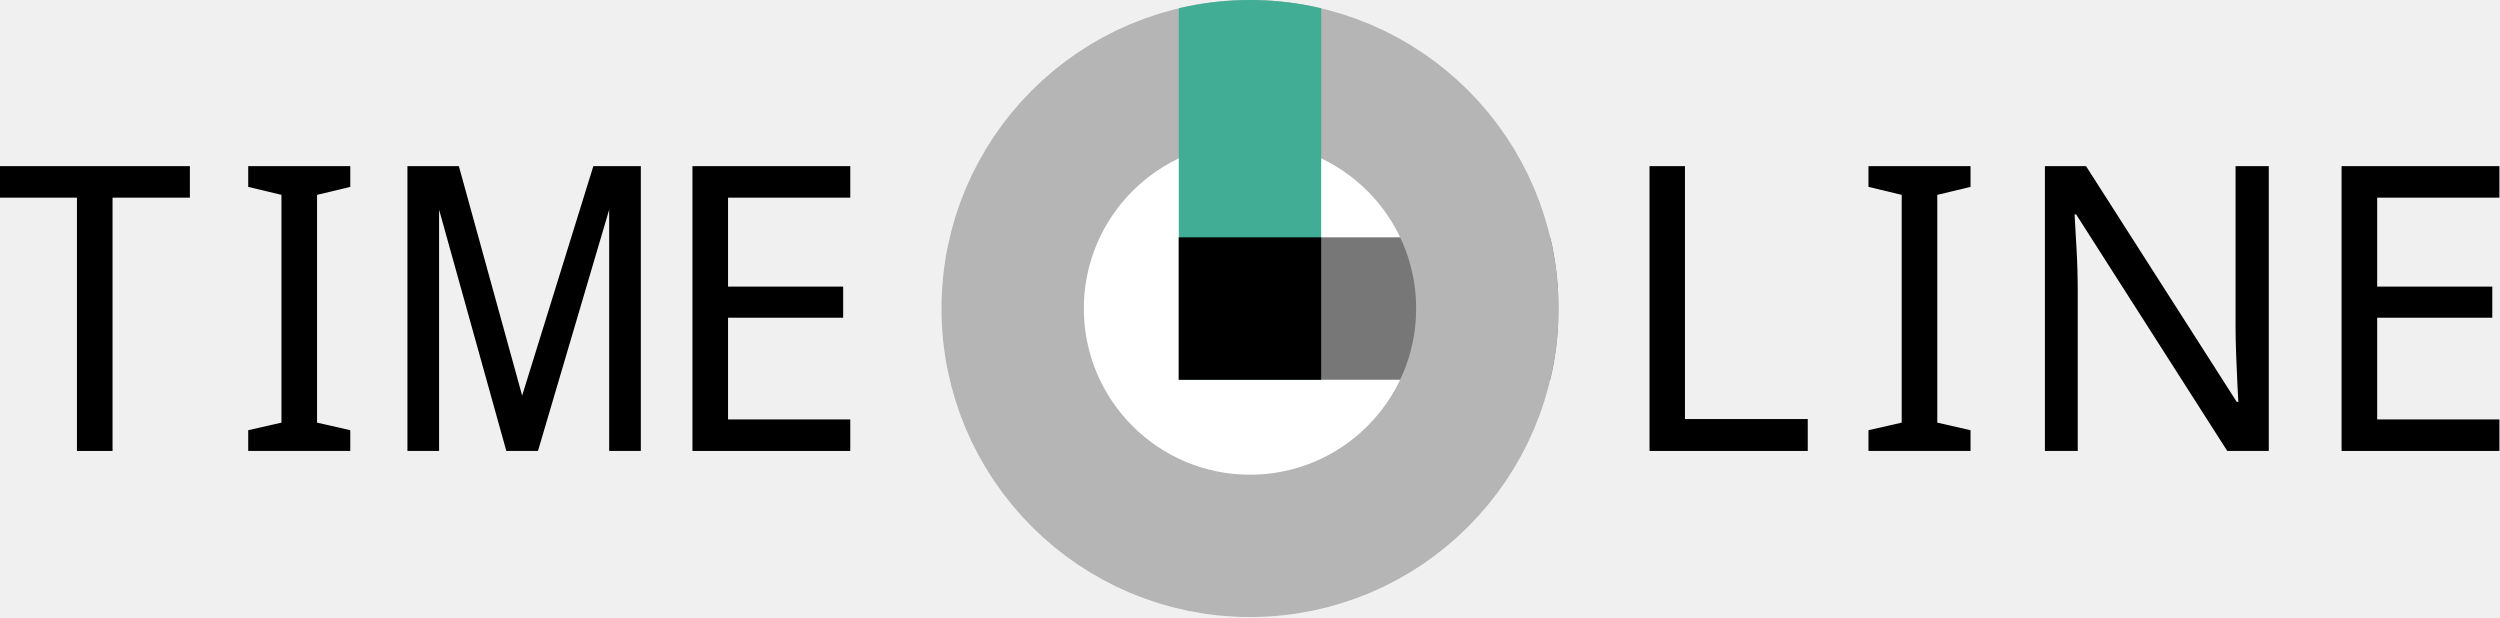
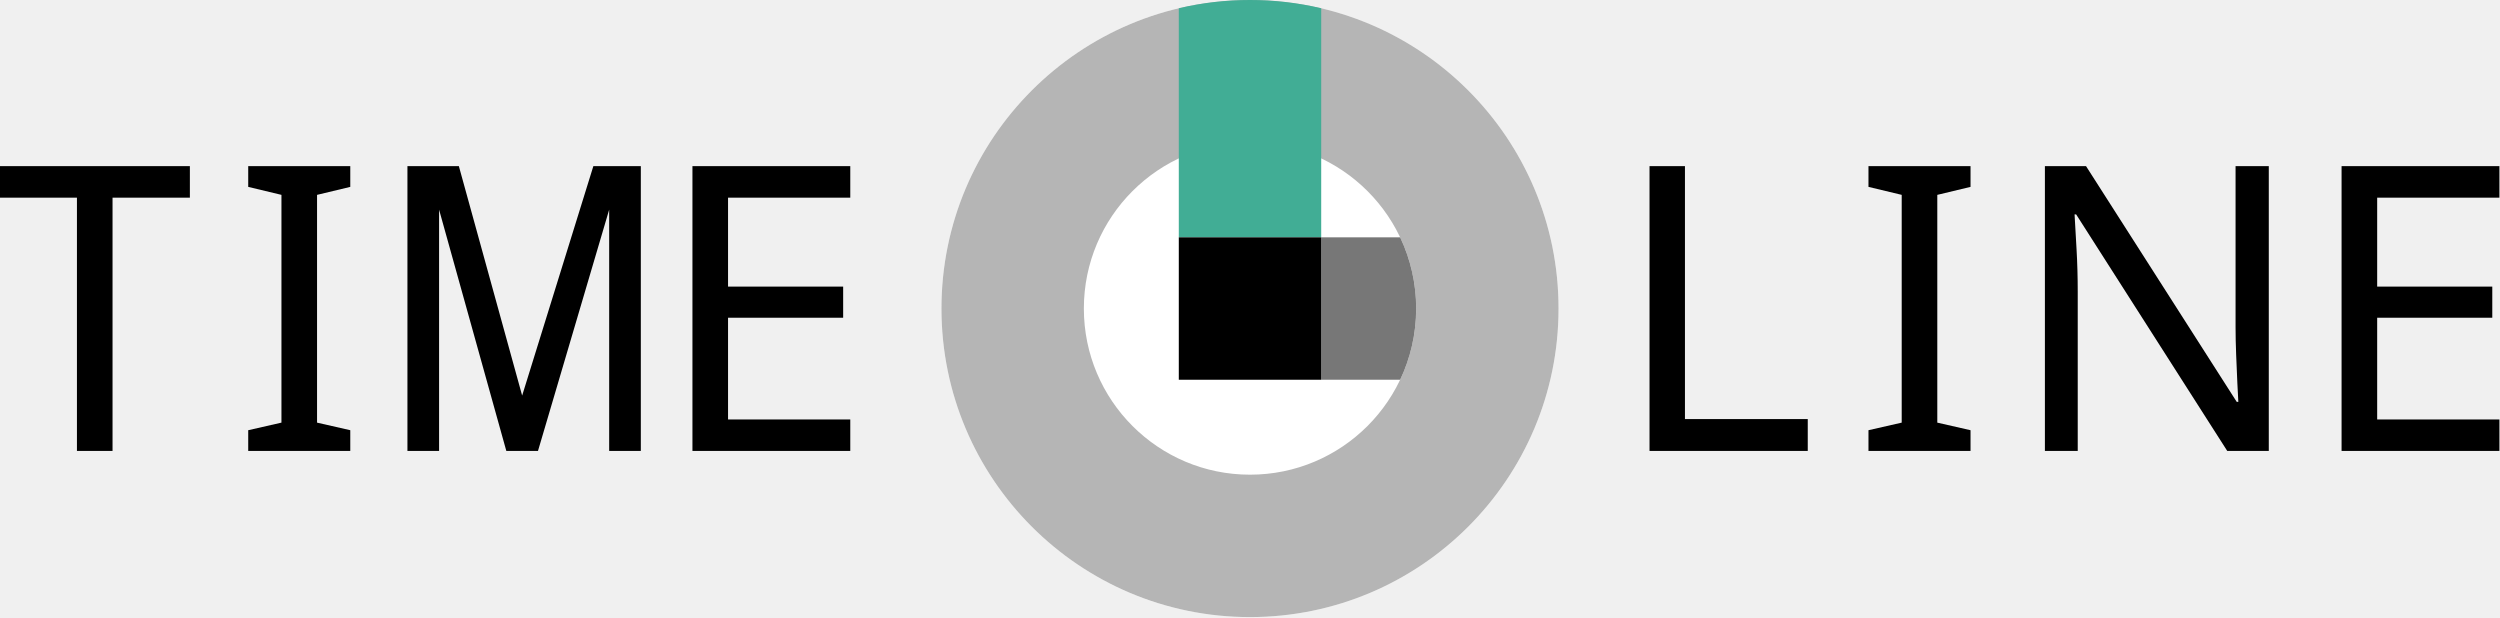
- <svg xmlns="http://www.w3.org/2000/svg" xmlns:xlink="http://www.w3.org/1999/xlink" width="632px" height="156px" viewBox="0 0 632 156" version="1.1">
-   <defs>
-     <circle id="path-1" cx="78" cy="78" r="78" />
-     <circle id="path-3" cx="78" cy="78" r="78" />
-   </defs>
-   <g id="Page-1" stroke="none" stroke-width="1" fill="none" fill-rule="evenodd">
-     <g id="Logo">
-       <g id="logo">
-         <g>
-           <g id="right" transform="translate(417, 42)" fill="currentcolor">
-             <polygon id="Path" points="214.85 72 174.95 72 174.95 0 214.85 0 214.85 7.966 183.95 7.966 183.95 30.454 213.05 30.454 213.05 38.319 183.95 38.319 183.95 64.034 214.85 64.034" />
-             <path d="M156.55,72 L146.05,72 L107.85,12.202 L107.45,12.202 C107.583,14.555 107.75,17.479 107.95,20.975 C108.15,24.471 108.25,28.067 108.25,31.765 L108.25,72 L99.95,72 L99.95,0 L110.35,0 L148.45,59.597 L148.85,59.597 C148.783,58.521 148.7,56.908 148.6,54.756 C148.5,52.605 148.4,50.252 148.3,47.697 C148.2,45.143 148.15,42.79 148.15,40.639 L148.15,0 L156.55,0 L156.55,72 Z" id="Path" />
-             <polygon id="Path" points="81.15 72 55.35 72 55.35 66.756 63.75 64.84 63.75 7.261 55.35 5.244 55.35 0 81.15 0 81.15 5.244 72.75 7.261 72.75 64.84 81.15 66.756" />
-             <polygon id="Path" points="0 72 0 0 8.955 0 8.955 63.933 40 63.933 40 72" />
-           </g>
-           <g id="left" transform="translate(0, 42)" fill="currentcolor">
-             <polygon id="Path" points="214.95 72 175.05 72 175.05 0 214.95 0 214.95 7.966 184.05 7.966 184.05 30.454 213.15 30.454 213.15 38.319 184.05 38.319 184.05 64.034 214.95 64.034" />
-             <polygon id="Path" points="128 72 111 11 111 72 103 72 103 0 116 0 132 58 150 0 162 0 162 72 154 72 154 11 136 72" />
-             <polygon id="Path" points="88.55 72 62.75 72 62.75 66.756 71.15 64.84 71.15 7.261 62.75 5.244 62.75 0 88.55 0 88.55 5.244 80.15 7.261 80.15 64.84 88.55 66.756" />
-             <polygon id="Path" points="28.45 72 19.45 72 19.45 7.966 0 7.966 0 0 48 0 48 7.966 28.45 7.966" />
-           </g>
-           <g id="Icon" transform="translate(238, 0)">
-             <g>
-               <mask id="mask-2" fill="white">
-                 <use xlink:href="#path-1" />
-               </mask>
-               <use id="Mask" fill="#FFFFFF" xlink:href="#path-1" />
-               <polygon id="Path" fill="#777777" fill-rule="nonzero" mask="url(#mask-2)" points="60 96 60 60 156 60 156 96" />
-               <mask id="mask-4" fill="white">
-                 <use xlink:href="#path-3" />
-               </mask>
-               <circle stroke="#B5B5B5" stroke-width="36" cx="78" cy="78" r="60" />
-               <polygon id="Minute" fill="#41AD95" fill-rule="nonzero" mask="url(#mask-4)" points="96 96 60 96 60 0 96 0" />
-               <rect id="Center" fill="#000000" mask="url(#mask-4)" x="60" y="60" width="36" height="36" />
-             </g>
-           </g>
-         </g>
-       </g>
+ <svg xmlns="http://www.w3.org/2000/svg" width="632" height="156" viewBox="0 0 632 156">
+   <defs />
+   <g fill="none" fill-rule="evenodd">
+     <path fill="currentcolor" d="M631.85 114h-39.9V42h39.9v7.966h-30.9v22.488h29.1v7.865h-29.1v25.715h30.9zM573.55 114h-10.5l-38.2-59.798h-.4c.133 2.353.3 5.277.5 8.773.2 3.496.3 7.092.3 10.79V114h-8.3V42h10.4l38.1 59.597h.4c-.067-1.076-.15-2.69-.25-4.84-.1-2.152-.2-4.505-.3-7.06-.1-2.554-.15-4.907-.15-7.058V42h8.4v72zM498.15 114h-25.8v-5.244l8.4-1.916V49.26l-8.4-2.016V42h25.8v5.244l-8.4 2.017v57.58l8.4 1.915zM417 114V42h8.955v63.933H457V114z" />
+     <path fill="currentcolor" d="M214.95 114h-39.9V42h39.9v7.966h-30.9v22.488h29.1v7.865h-29.1v25.715h30.9zM128 114l-17-61v61h-8V42h13l16 58 18-58h12v72h-8V53l-18 61zM88.55 114h-25.8v-5.244l8.4-1.916V49.26l-8.4-2.016V42h25.8v5.244l-8.4 2.017v57.58l8.4 1.915zM28.45 114h-9V49.966H0V42h48v7.966H28.45z" />
+     <g transform="translate(238)">
+       <circle fill="#FFF" cx="78" cy="78" r="78" />
+       <path d="M78 0c43.078 0 78 34.922 78 78s-34.922 78-78 78S0 121.078 0 78 34.922 0 78 0zm0 36c-23.196 0-42 18.804-42 42s18.804 42 42 42 42-18.804 42-42-18.804-42-42-42z" fill="#B5B5B5" fill-rule="nonzero" />
+       <path d="M115.958 60A41.837 41.837 0 01120 78c0 6.442-1.45 12.545-4.042 18H96V60h19.958z" fill="#777" fill-rule="nonzero" />
+       <path d="M60 2.087A78.22 78.22 0 0178 0a78.22 78.22 0 0118.001 2.087L96 60H60V2.087z" fill="#41AD95" />
+       <path fill="#000" d="M60 60h36v36H60z" />
    </g>
  </g>
</svg>
